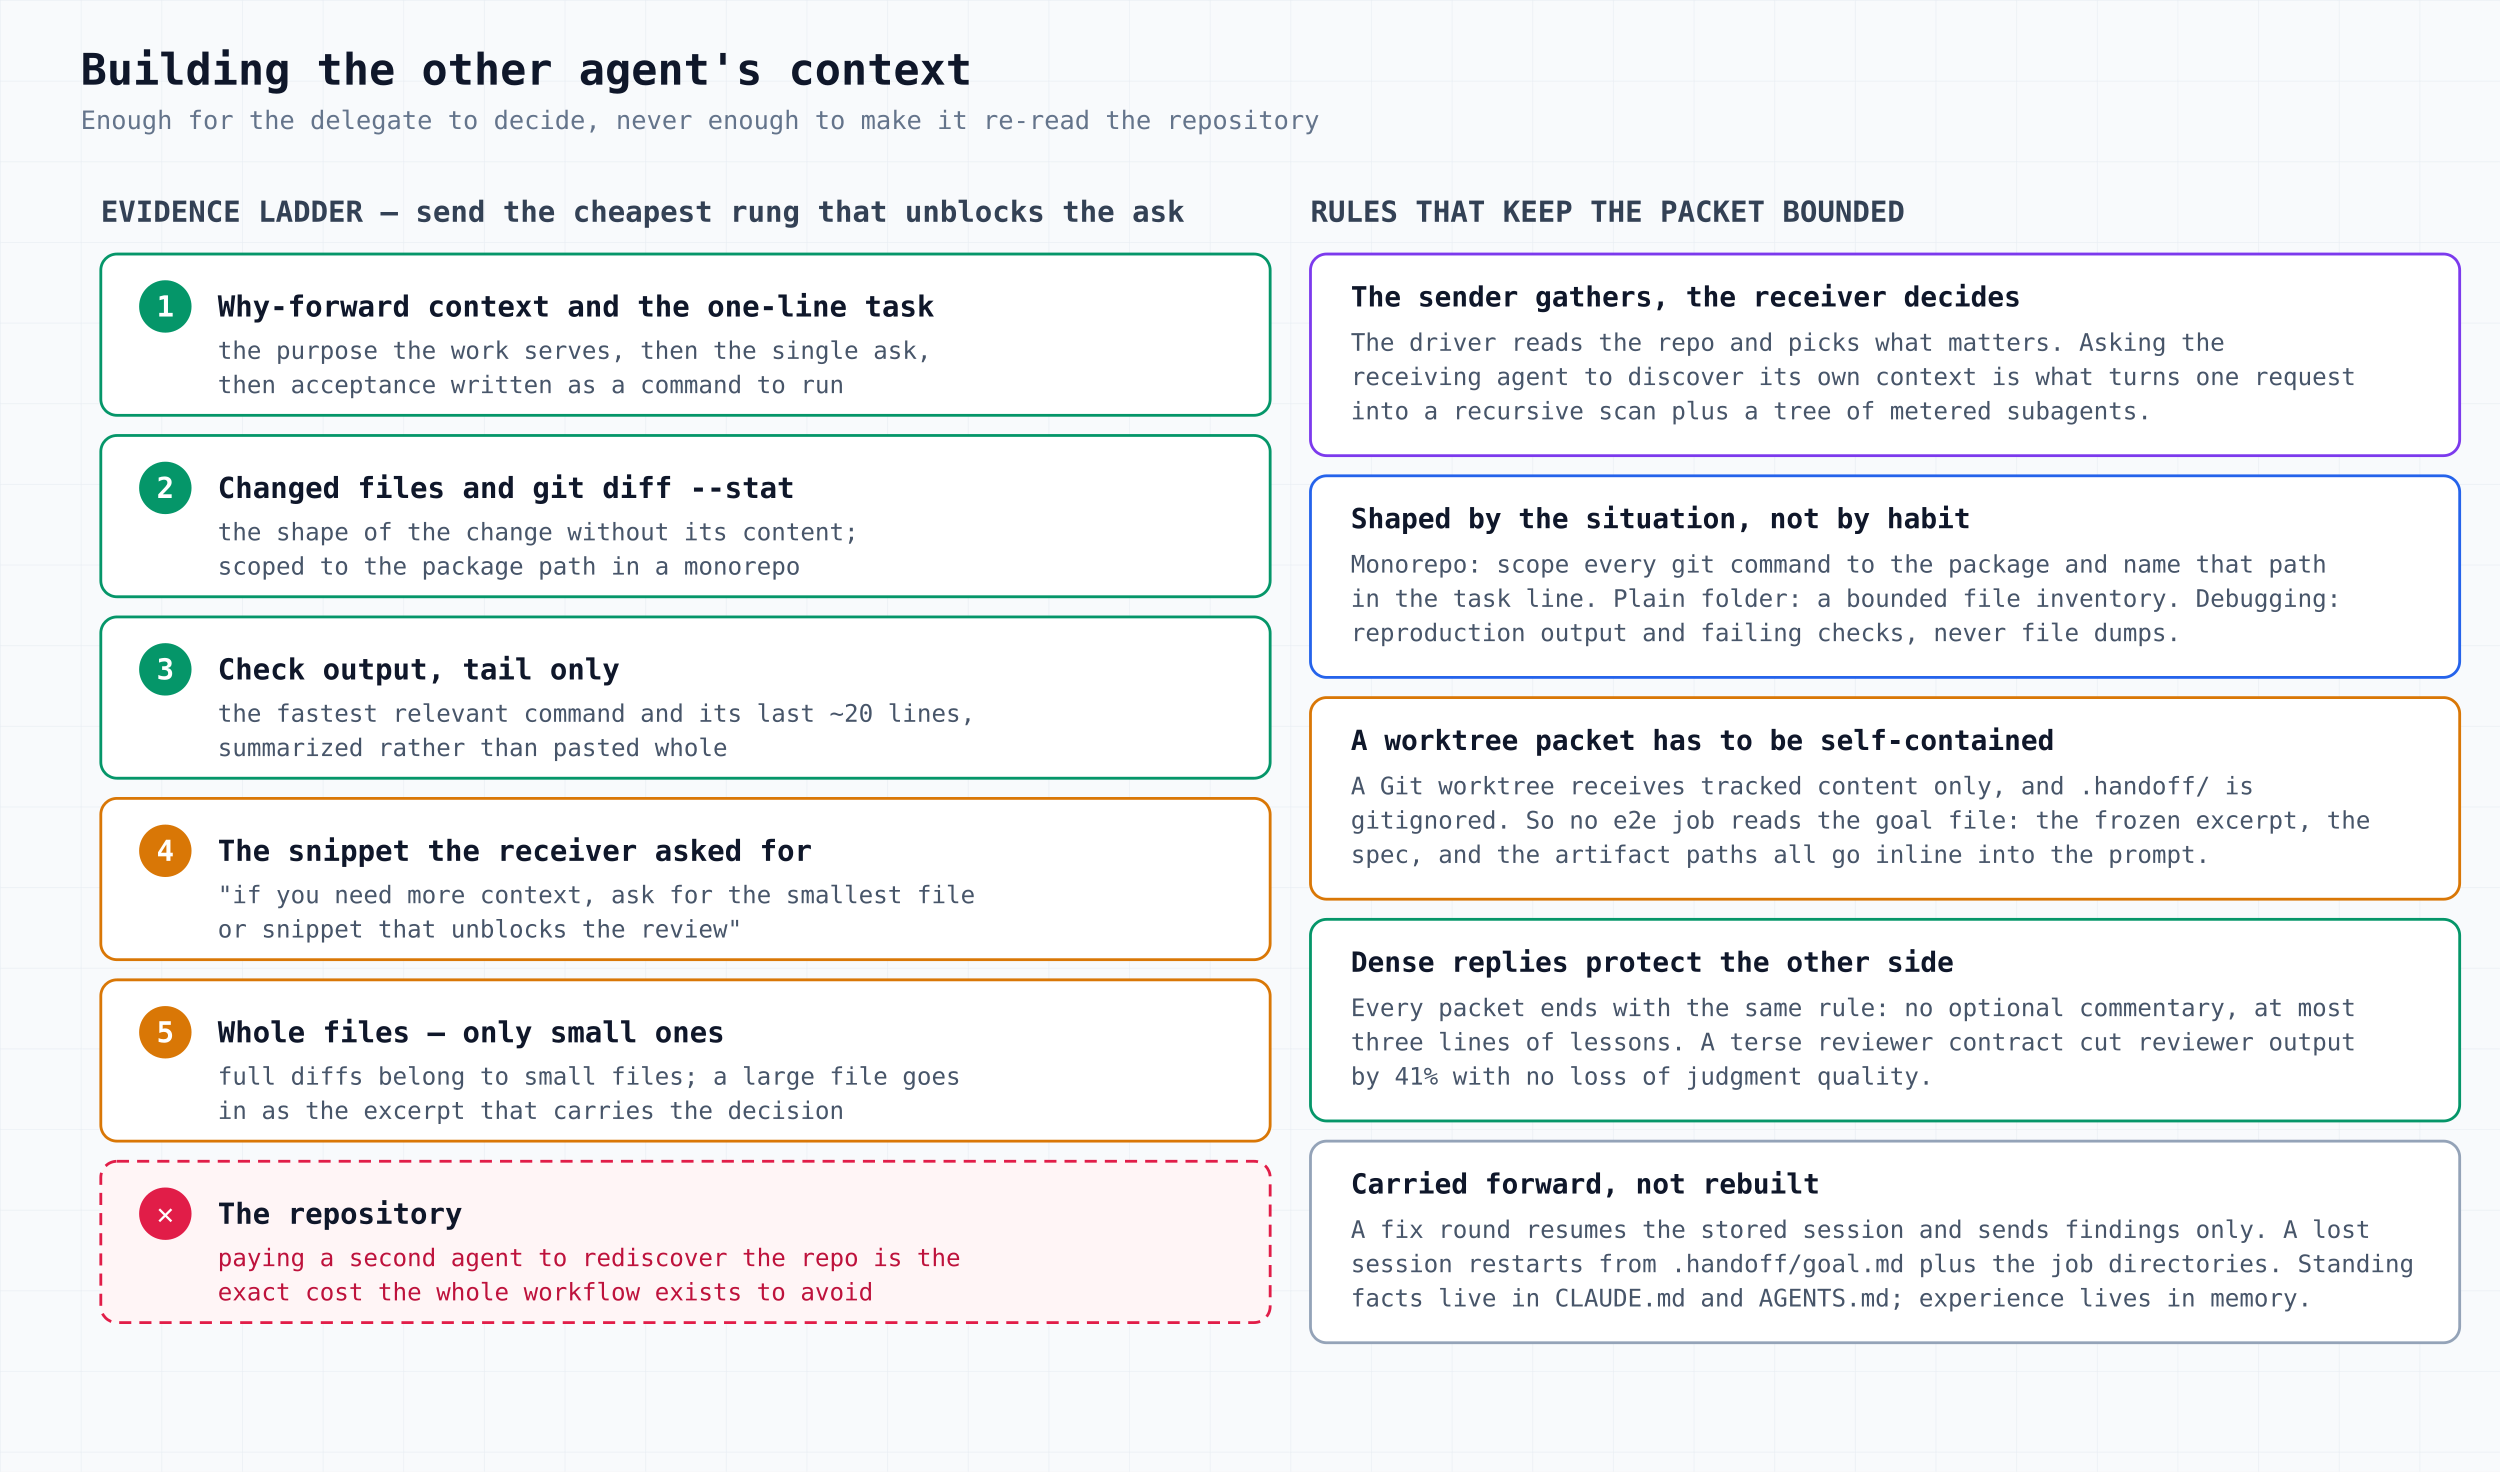
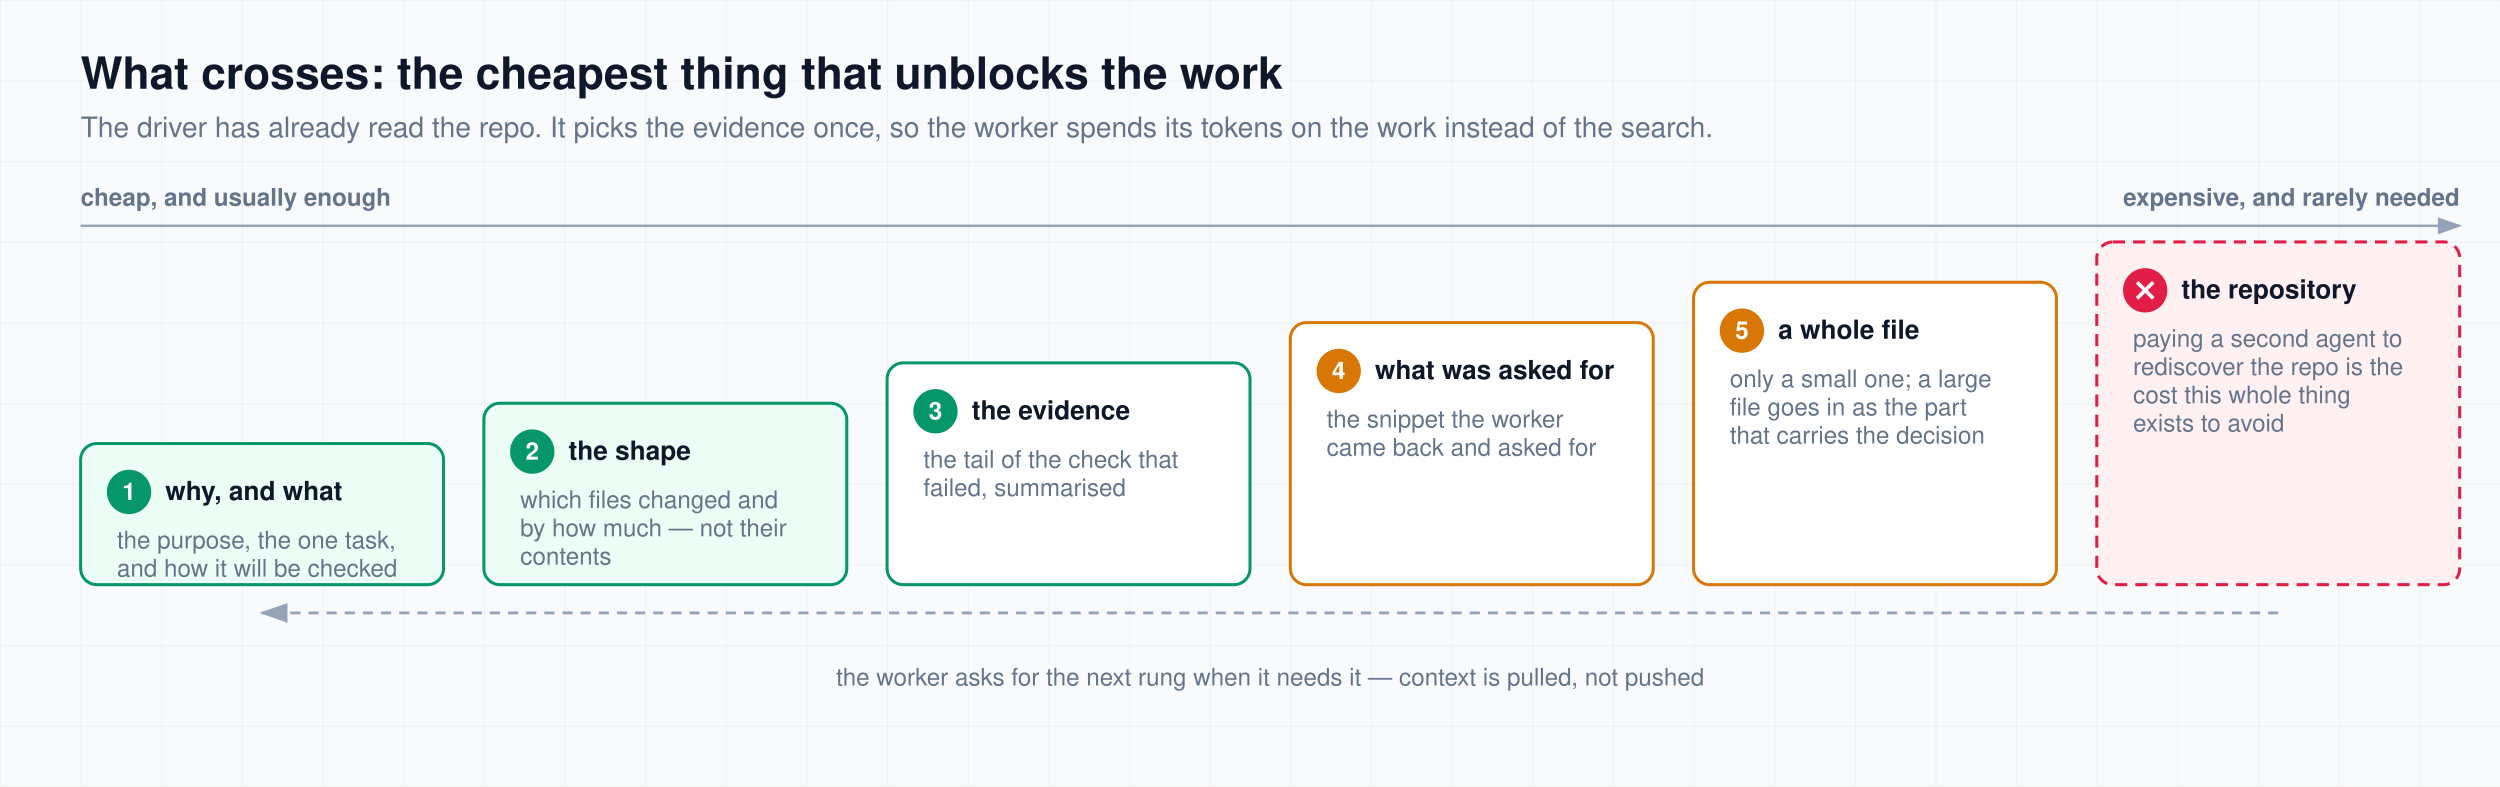
- <svg xmlns="http://www.w3.org/2000/svg" viewBox="0 0 1240 730">
+ <svg xmlns="http://www.w3.org/2000/svg" viewBox="0 0 1240 390">
  <style>
-     text { font-family: 'JetBrains Mono', 'SF Mono', 'Cascadia Code', ui-monospace, monospace; }
-     .title { font-size: 21.6px; font-weight: 700; fill: #0f172a; }
-     .subtitle { font-size: 12.6px; fill: #64748b; }
-     .colhead { font-size: 14.4px; font-weight: 700; fill: #334155; }
-     .rung { font-size: 14.4px; font-weight: 700; fill: #0f172a; }
-     .note { font-size: 12px; fill: #475569; }
-     .num { font-size: 14.4px; font-weight: 700; fill: #ffffff; }
-     .cardtitle { font-size: 13.8px; font-weight: 700; fill: #0f172a; }
-     .line { font-size: 12px; fill: #475569; }
-     .warn { font-size: 12px; fill: #be123c; }
+     text { font-family: -apple-system, BlinkMacSystemFont, "Segoe UI", Helvetica, Arial, sans-serif; fill: #0f172a; }
+     .m { font-family: "SF Mono", Menlo, Consolas, ui-monospace, monospace; }
+     .title { font-size: 22px; font-weight: 700; }
+     .sub { font-size: 14px; fill: #64748b; }
+     .name { font-size: 13px; font-weight: 700; }
+     .small { font-size: 12px; fill: #64748b; }
+     .num { font-size: 12px; font-weight: 700; fill: #ffffff; }
+     .axis { font-size: 12px; font-weight: 600; fill: #64748b; }
  </style>
  <defs>
    <pattern id="grid" width="40" height="40" patternUnits="userSpaceOnUse">
      <path d="M 40 0 L 0 0 0 40" fill="none" stroke="#e6ebf2" stroke-width="0.5" />
    </pattern>
-     <marker id="down" markerWidth="10" markerHeight="7" refX="5" refY="6" orient="auto">
-       <polygon points="0 0, 10 0, 5 7" fill="#94a3b8" />
+     <marker id="arrow" markerWidth="10" markerHeight="7" refX="9" refY="3.5" orient="auto">
+       <polygon points="0 0, 10 3.5, 0 7" fill="#94a3b8" />
    </marker>
  </defs>
-   <rect width="1240" height="730" fill="#f8fafc" />
-   <rect width="1240" height="730" fill="url(#grid)" />
-   <text x="40" y="42" class="title">Building the other agent's context</text>
-   <text x="40" y="64" class="subtitle">Enough for the delegate to decide, never enough to make it re-read the repository</text>
-   <text x="50" y="110" class="colhead">EVIDENCE LADDER — send the cheapest rung that unblocks the ask</text>
-   <text x="650" y="110" class="colhead">RULES THAT KEEP THE PACKET BOUNDED</text>
-   <rect x="50" y="126" width="580" height="80" rx="8" fill="#ffffff" stroke="#059669" stroke-width="1.4" />
-   <circle cx="82" cy="152" r="13" fill="#059669" />
-   <text x="82" y="157" class="num" text-anchor="middle">1</text>
-   <text x="108" y="157" class="rung">Why-forward context and the one-line task</text>
-   <text x="108" y="178" class="note">the purpose the work serves, then the single ask,</text>
-   <text x="108" y="195" class="note">then acceptance written as a command to run</text>
-   <rect x="50" y="216" width="580" height="80" rx="8" fill="#ffffff" stroke="#059669" stroke-width="1.4" />
-   <circle cx="82" cy="242" r="13" fill="#059669" />
-   <text x="82" y="247" class="num" text-anchor="middle">2</text>
-   <text x="108" y="247" class="rung">Changed files and git diff --stat</text>
-   <text x="108" y="268" class="note">the shape of the change without its content;</text>
-   <text x="108" y="285" class="note">scoped to the package path in a monorepo</text>
-   <rect x="50" y="306" width="580" height="80" rx="8" fill="#ffffff" stroke="#059669" stroke-width="1.4" />
-   <circle cx="82" cy="332" r="13" fill="#059669" />
-   <text x="82" y="337" class="num" text-anchor="middle">3</text>
-   <text x="108" y="337" class="rung">Check output, tail only</text>
-   <text x="108" y="358" class="note">the fastest relevant command and its last ~20 lines,</text>
-   <text x="108" y="375" class="note">summarized rather than pasted whole</text>
-   <rect x="50" y="396" width="580" height="80" rx="8" fill="#ffffff" stroke="#d97706" stroke-width="1.4" />
-   <circle cx="82" cy="422" r="13" fill="#d97706" />
-   <text x="82" y="427" class="num" text-anchor="middle">4</text>
-   <text x="108" y="427" class="rung">The snippet the receiver asked for</text>
-   <text x="108" y="448" class="note">"if you need more context, ask for the smallest file</text>
-   <text x="108" y="465" class="note">or snippet that unblocks the review"</text>
-   <rect x="50" y="486" width="580" height="80" rx="8" fill="#ffffff" stroke="#d97706" stroke-width="1.4" />
-   <circle cx="82" cy="512" r="13" fill="#d97706" />
-   <text x="82" y="517" class="num" text-anchor="middle">5</text>
-   <text x="108" y="517" class="rung">Whole files — only small ones</text>
-   <text x="108" y="538" class="note">full diffs belong to small files; a large file goes</text>
-   <text x="108" y="555" class="note">in as the excerpt that carries the decision</text>
-   <rect x="50" y="576" width="580" height="80" rx="8" fill="#fff5f6" stroke="#e11d48" stroke-width="1.4" stroke-dasharray="6,4" />
-   <circle cx="82" cy="602" r="13" fill="#e11d48" />
-   <text x="82" y="607" class="num" text-anchor="middle">✕</text>
-   <text x="108" y="607" class="rung" fill="#be123c">The repository</text>
-   <text x="108" y="628" class="warn">paying a second agent to rediscover the repo is the</text>
-   <text x="108" y="645" class="warn">exact cost the whole workflow exists to avoid</text>
-   <rect x="650" y="126" width="570" height="100" rx="8" fill="#ffffff" stroke="#7c3aed" stroke-width="1.4" />
-   <text x="670" y="152" class="cardtitle">The sender gathers, the receiver decides</text>
-   <text x="670" y="174" class="line">The driver reads the repo and picks what matters. Asking the</text>
-   <text x="670" y="191" class="line">receiving agent to discover its own context is what turns one request</text>
-   <text x="670" y="208" class="line">into a recursive scan plus a tree of metered subagents.</text>
-   <rect x="650" y="236" width="570" height="100" rx="8" fill="#ffffff" stroke="#2563eb" stroke-width="1.4" />
-   <text x="670" y="262" class="cardtitle">Shaped by the situation, not by habit</text>
-   <text x="670" y="284" class="line">Monorepo: scope every git command to the package and name that path</text>
-   <text x="670" y="301" class="line">in the task line. Plain folder: a bounded file inventory. Debugging:</text>
-   <text x="670" y="318" class="line">reproduction output and failing checks, never file dumps.</text>
-   <rect x="650" y="346" width="570" height="100" rx="8" fill="#ffffff" stroke="#d97706" stroke-width="1.4" />
-   <text x="670" y="372" class="cardtitle">A worktree packet has to be self-contained</text>
-   <text x="670" y="394" class="line">A Git worktree receives tracked content only, and .handoff/ is</text>
-   <text x="670" y="411" class="line">gitignored. So no e2e job reads the goal file: the frozen excerpt, the</text>
-   <text x="670" y="428" class="line">spec, and the artifact paths all go inline into the prompt.</text>
-   <rect x="650" y="456" width="570" height="100" rx="8" fill="#ffffff" stroke="#059669" stroke-width="1.4" />
-   <text x="670" y="482" class="cardtitle">Dense replies protect the other side</text>
-   <text x="670" y="504" class="line">Every packet ends with the same rule: no optional commentary, at most</text>
-   <text x="670" y="521" class="line">three lines of lessons. A terse reviewer contract cut reviewer output</text>
-   <text x="670" y="538" class="line">by 41% with no loss of judgment quality.</text>
-   <rect x="650" y="566" width="570" height="100" rx="8" fill="#ffffff" stroke="#94a3b8" stroke-width="1.4" />
-   <text x="670" y="592" class="cardtitle">Carried forward, not rebuilt</text>
-   <text x="670" y="614" class="line">A fix round resumes the stored session and sends findings only. A lost</text>
-   <text x="670" y="631" class="line">session restarts from .handoff/goal.md plus the job directories. Standing</text>
-   <text x="670" y="648" class="line">facts live in CLAUDE.md and AGENTS.md; experience lives in memory.</text>
+   <rect width="1240" height="390" fill="#f8fafc" />
+   <rect width="1240" height="390" fill="url(#grid)" />
+   <text x="40" y="44" class="title">What crosses: the cheapest thing that unblocks the work</text>
+   <text x="40" y="68" class="sub">The driver has already read the repo. It picks the evidence once, so the worker spends its tokens on the work instead of the search.</text>
+   <line x1="40" y1="112" x2="1220" y2="112" stroke="#94a3b8" stroke-width="1.2" marker-end="url(#arrow)" />
+   <text x="40" y="102" class="axis">cheap, and usually enough</text>
+   <text x="1220" y="102" class="axis" text-anchor="end">expensive, and rarely needed</text>
+   <g transform="translate(0,-110)">
+     <g>
+       <rect x="40" y="330" width="180" height="70" rx="8" fill="#ecfdf5" stroke="#059669" stroke-width="1.5" />
+       <circle cx="64" cy="354" r="11" fill="#059669" />
+       <text x="64" y="358" class="num" text-anchor="middle">1</text>
+       <text x="82" y="358" class="name">why, and what</text>
+       <text x="58" y="382" class="small">the purpose, the one task,</text>
+       <text x="58" y="396" class="small">and how it will be checked</text>
+     </g>
+     <g>
+       <rect x="240" y="310" width="180" height="90" rx="8" fill="#ecfdf5" stroke="#059669" stroke-width="1.5" />
+       <circle cx="264" cy="334" r="11" fill="#059669" />
+       <text x="264" y="338" class="num" text-anchor="middle">2</text>
+       <text x="282" y="338" class="name">the shape</text>
+       <text x="258" y="362" class="small">which files changed and</text>
+       <text x="258" y="376" class="small">by how much — not their</text>
+       <text x="258" y="390" class="small">contents</text>
+     </g>
+     <g>
+       <rect x="440" y="290" width="180" height="110" rx="8" fill="#ffffff" stroke="#059669" stroke-width="1.5" />
+       <circle cx="464" cy="314" r="11" fill="#059669" />
+       <text x="464" y="318" class="num" text-anchor="middle">3</text>
+       <text x="482" y="318" class="name">the evidence</text>
+       <text x="458" y="342" class="small">the tail of the check that</text>
+       <text x="458" y="356" class="small">failed, summarised</text>
+     </g>
+     <g>
+       <rect x="640" y="270" width="180" height="130" rx="8" fill="#ffffff" stroke="#d97706" stroke-width="1.5" />
+       <circle cx="664" cy="294" r="11" fill="#d97706" />
+       <text x="664" y="298" class="num" text-anchor="middle">4</text>
+       <text x="682" y="298" class="name">what was asked for</text>
+       <text x="658" y="322" class="small">the snippet the worker</text>
+       <text x="658" y="336" class="small">came back and asked for</text>
+     </g>
+     <g>
+       <rect x="840" y="250" width="180" height="150" rx="8" fill="#ffffff" stroke="#d97706" stroke-width="1.5" />
+       <circle cx="864" cy="274" r="11" fill="#d97706" />
+       <text x="864" y="278" class="num" text-anchor="middle">5</text>
+       <text x="882" y="278" class="name">a whole file</text>
+       <text x="858" y="302" class="small">only a small one; a large</text>
+       <text x="858" y="316" class="small">file goes in as the part</text>
+       <text x="858" y="330" class="small">that carries the decision</text>
+     </g>
+     <g>
+       <rect x="1040" y="230" width="180" height="170" rx="8" fill="#fff1f2" stroke="#e11d48" stroke-width="1.5" stroke-dasharray="6,4" />
+       <circle cx="1064" cy="254" r="11" fill="#e11d48" />
+       <path d="M 1060 250 l 8 8 M 1068 250 l -8 8" stroke="#ffffff" stroke-width="1.8" />
+       <text x="1082" y="258" class="name" fill="#be123c">the repository</text>
+       <text x="1058" y="282" class="small">paying a second agent to</text>
+       <text x="1058" y="296" class="small">rediscover the repo is the</text>
+       <text x="1058" y="310" class="small">cost this whole thing</text>
+       <text x="1058" y="324" class="small">exists to avoid</text>
+     </g>
+     <path d="M 1130 414 H 130" fill="none" stroke="#94a3b8" stroke-width="1.4" stroke-dasharray="5,4" marker-end="url(#arrow)" />
+     <text x="630" y="450" class="small" text-anchor="middle">the worker asks for the next rung when it needs it — context is pulled, not pushed</text>
+   </g>
</svg>
